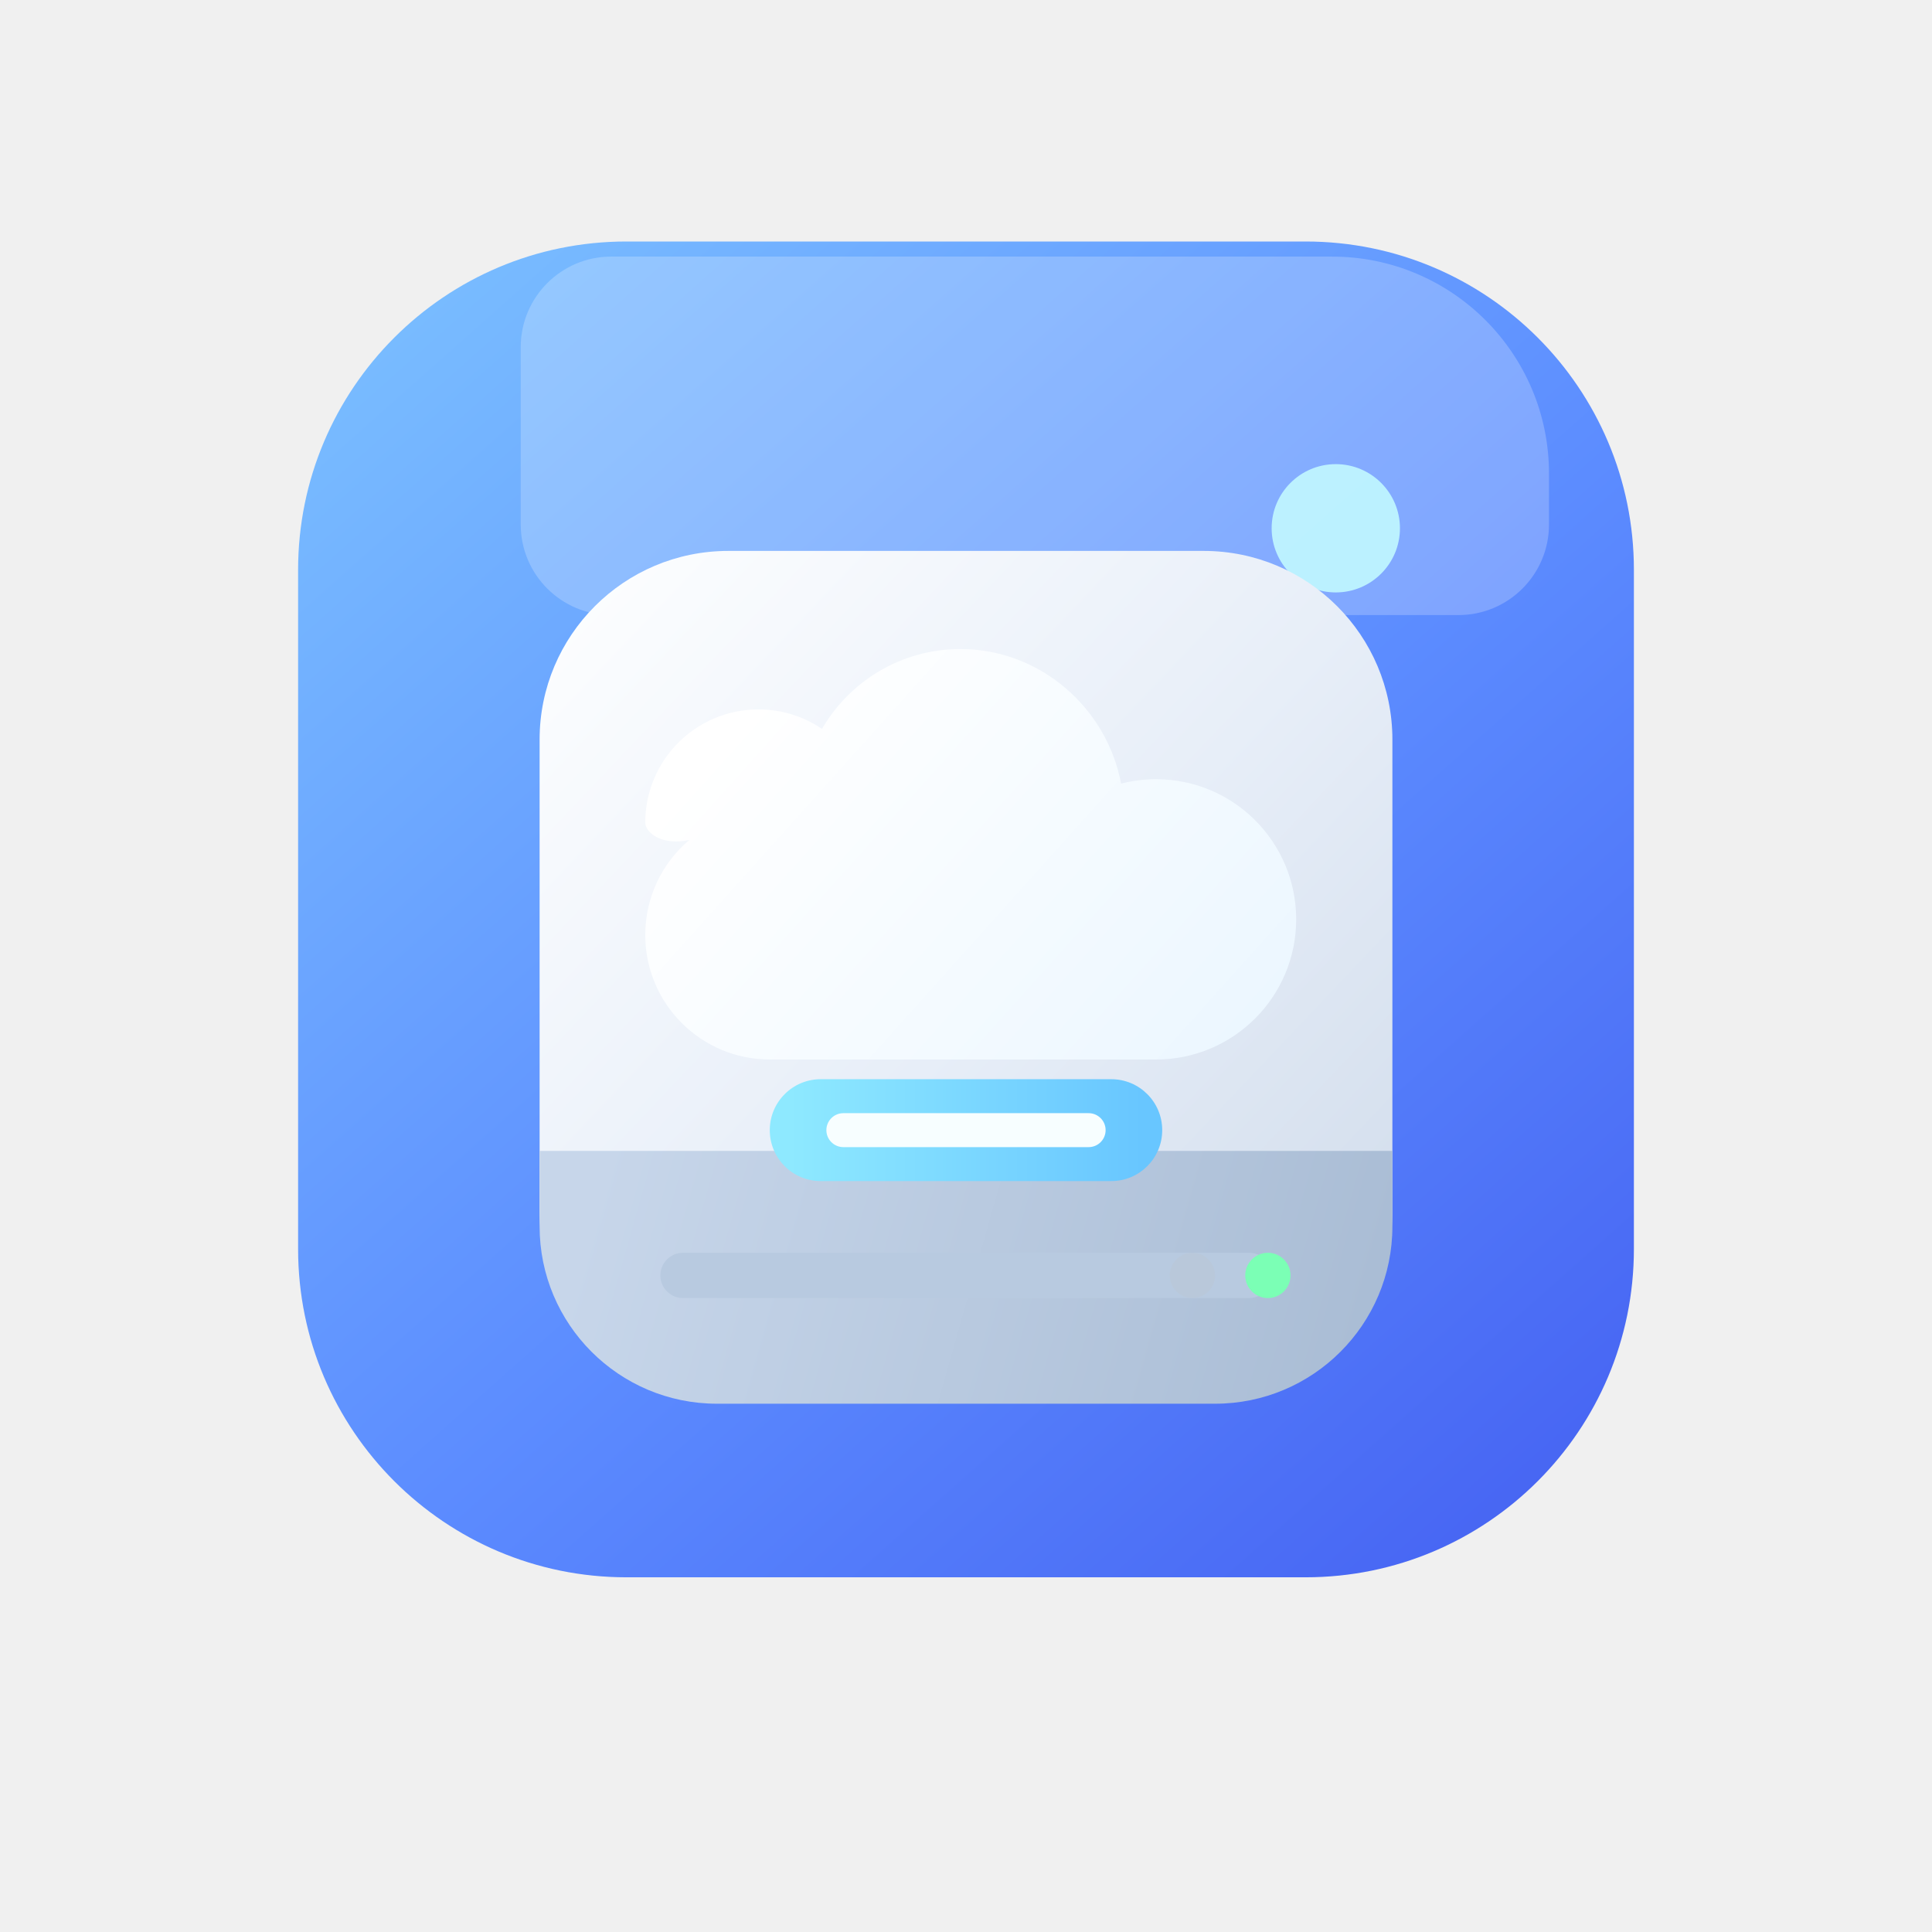
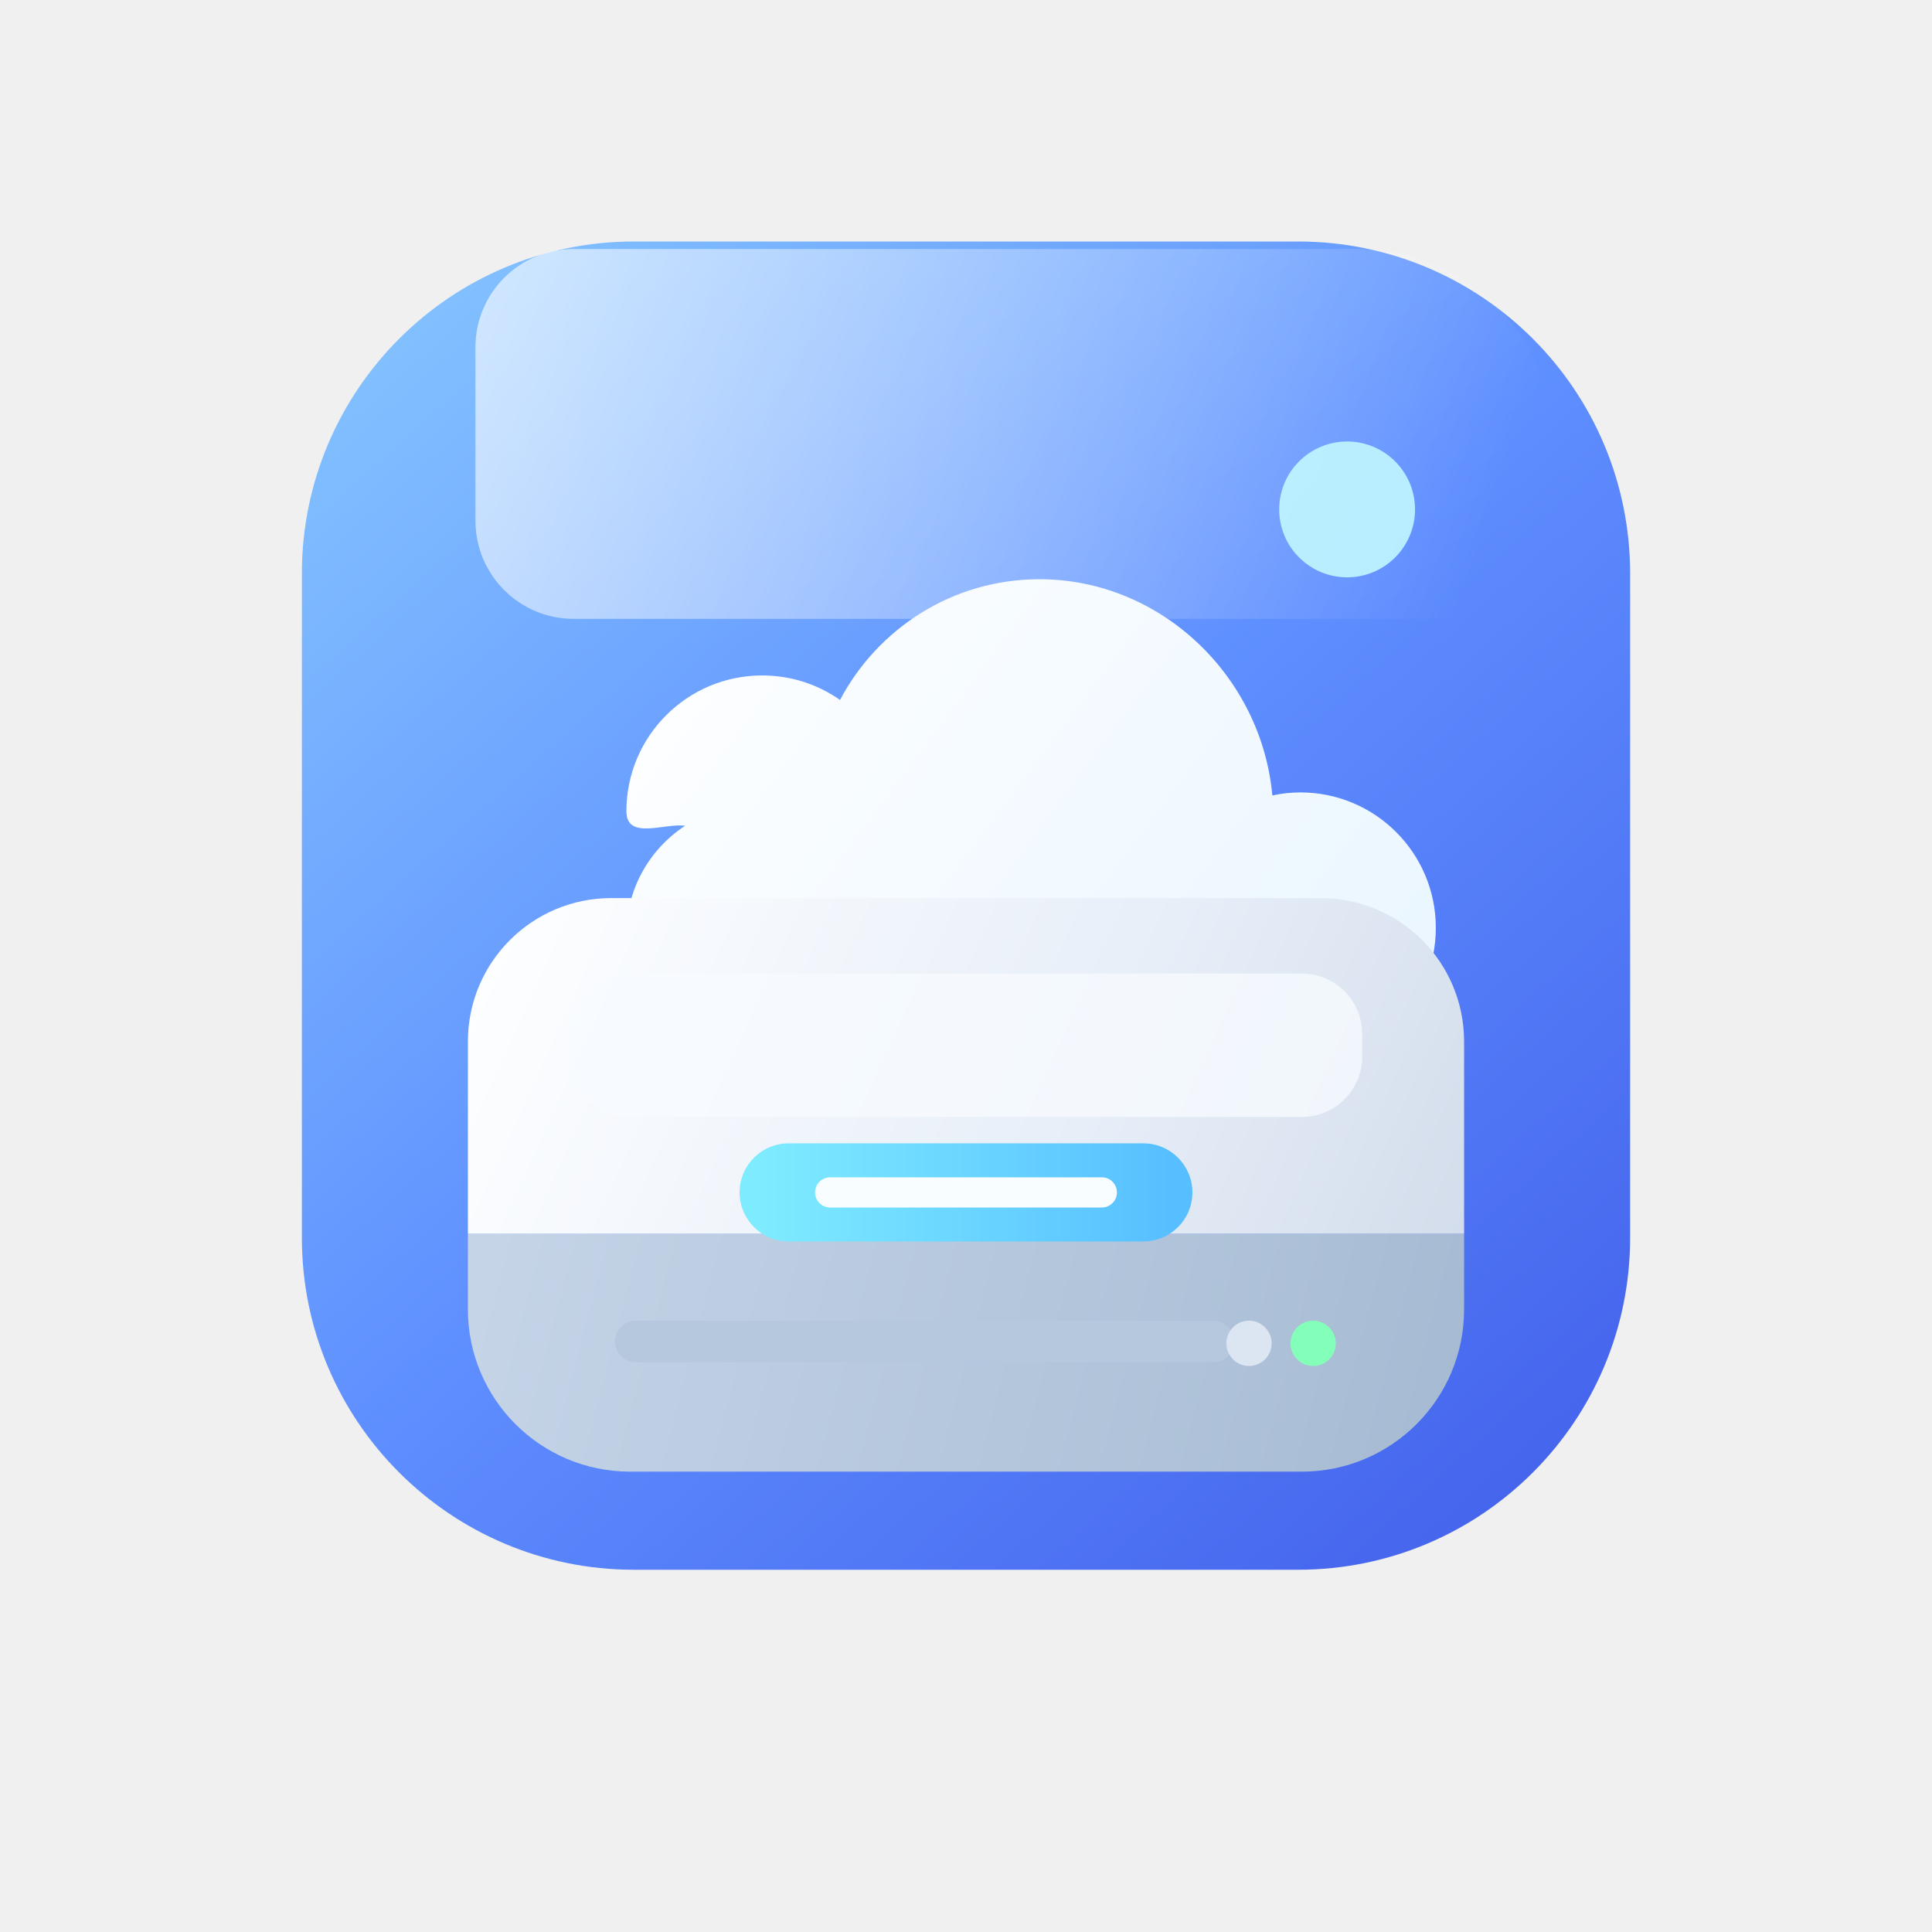
<svg xmlns="http://www.w3.org/2000/svg" width="1024" height="1024" viewBox="0 0 1024 1024" fill="none">
  <defs>
-     <linearGradient id="bg" x1="176" y1="140" x2="848" y2="896" gradientUnits="userSpaceOnUse">
-       <stop stop-color="#7BC0FF" />
-       <stop offset="0.52" stop-color="#5C8CFF" />
-       <stop offset="1" stop-color="#425CF0" />
+     <linearGradient id="bg" x1="164" y1="132" x2="852" y2="900" gradientUnits="userSpaceOnUse">
+       <stop stop-color="#87C7FF" />
+       <stop offset="0.48" stop-color="#5E8EFF" />
+       <stop offset="1" stop-color="#3F5AE8" />
    </linearGradient>
-     <linearGradient id="disk" x1="278" y1="324" x2="742" y2="764" gradientUnits="userSpaceOnUse">
-       <stop stop-color="#FDFEFF" />
-       <stop offset="0.5" stop-color="#E7EEF8" />
-       <stop offset="1" stop-color="#CDD9E9" />
+     <linearGradient id="glass" x1="252" y1="166" x2="760" y2="356" gradientUnits="userSpaceOnUse">
+       <stop stop-color="white" stop-opacity="0.62" />
+       <stop offset="1" stop-color="white" stop-opacity="0" />
    </linearGradient>
-     <linearGradient id="diskEdge" x1="312" y1="642" x2="708" y2="754" gradientUnits="userSpaceOnUse">
-       <stop stop-color="#C7D6EA" />
-       <stop offset="1" stop-color="#AABDD5" />
-     </linearGradient>
-     <linearGradient id="cloud" x1="392" y1="382" x2="646" y2="610" gradientUnits="userSpaceOnUse">
-       <stop stop-color="white" />
+     <linearGradient id="cloud" x1="320" y1="314" x2="700" y2="598" gradientUnits="userSpaceOnUse">
+       <stop stop-color="#FFFFFF" />
      <stop offset="1" stop-color="#EAF6FF" />
    </linearGradient>
-     <linearGradient id="slot" x1="418" y1="594" x2="606" y2="594" gradientUnits="userSpaceOnUse">
-       <stop stop-color="#8EE9FF" />
-       <stop offset="1" stop-color="#68C6FF" />
+     <linearGradient id="driveTop" x1="248" y1="528" x2="778" y2="770" gradientUnits="userSpaceOnUse">
+       <stop stop-color="#FDFEFF" />
+       <stop offset="0.56" stop-color="#E7EEF8" />
+       <stop offset="1" stop-color="#CED9E8" />
+     </linearGradient>
+     <linearGradient id="driveFace" x1="260" y1="664" x2="760" y2="794" gradientUnits="userSpaceOnUse">
+       <stop stop-color="#C5D4E7" />
+       <stop offset="1" stop-color="#A6BBD3" />
+     </linearGradient>
+     <linearGradient id="slot" x1="404" y1="632" x2="620" y2="632" gradientUnits="userSpaceOnUse">
+       <stop stop-color="#7EEBFF" />
+       <stop offset="1" stop-color="#57BFFF" />
    </linearGradient>
  </defs>
-   <rect x="170" y="148" width="684" height="684" rx="168" fill="#2042A0" opacity="0.08" />
-   <rect x="158" y="128" width="708" height="708" rx="174" fill="url(#bg)" />
-   <path d="M276 184C276 157.49 297.49 136 324 136H706C769.513 136 821 187.487 821 251V278C821 304.51 799.51 326 773 326H324C297.49 326 276 304.51 276 278V184Z" fill="white" fill-opacity="0.22" />
-   <circle cx="708" cy="280" r="34" fill="#C3FBFF" fill-opacity="0.88" />
-   <path d="M286 392C286 336.772 330.772 292 386 292H638C693.228 292 738 336.772 738 392V642C738 697.228 693.228 742 638 742H386C330.772 742 286 697.228 286 642V392Z" fill="url(#disk)" />
-   <path d="M286 610H738V650C738 701.915 695.915 744 644 744H380C328.085 744 286 701.915 286 650V610Z" fill="url(#diskEdge)" />
-   <path d="M342 436C342 402.863 368.863 376 402 376C414.478 376 426.067 379.811 435.666 386.332C450.316 361.099 477.644 344 509 344C551.302 344 586.608 375.148 594.209 415.333C600.126 413.822 606.328 413 612.722 413C653.752 413 687 446.248 687 487.278C687 528.308 653.752 561.556 612.722 561.556H408C371.549 561.556 342 532.007 342 495.556C342 475.369 351.069 457.301 365.342 445.195C350.964 448.433 342 441.345 342 436Z" fill="url(#cloud)" />
-   <rect x="408" y="572" width="208" height="54" rx="27" fill="url(#slot)" />
-   <rect x="438" y="590" width="148" height="18" rx="9" fill="#F7FEFF" />
-   <rect x="350" y="664" width="324" height="24" rx="12" fill="#B8CAE0" />
-   <circle cx="672" cy="676" r="12" fill="#7BFFB5" />
-   <circle cx="632" cy="676" r="12" fill="#B9C8DA" />
+   <rect x="174" y="150" width="676" height="676" rx="168" fill="#203D96" opacity="0.08" />
+   <rect x="160" y="128" width="704" height="704" rx="176" fill="url(#bg)" />
+   <path d="M252 184C252 155.281 275.281 132 304 132H720C777.438 132 824 178.562 824 236V276C824 304.719 800.719 328 772 328H304C275.281 328 252 304.719 252 276V184Z" fill="url(#glass)" />
+   <circle cx="714" cy="270" r="36" fill="#BFF5FF" fill-opacity="0.92" />
+   <path d="M332 430C332 390.235 364.235 358 404 358C419.34 358 433.559 362.803 445.227 370.984C465.235 333.097 505.019 307 550.9 307C615.446 307 668.616 358.514 674.376 421.609C679.162 420.551 684.137 420 689.24 420C728.883 420 761.02 452.137 761.02 491.78C761.02 531.423 728.883 563.56 689.24 563.56H400.48C362.661 563.56 332 532.899 332 495.08C332 471.056 344.374 449.923 363.113 437.691C352.698 436.029 332 445.605 332 430Z" fill="url(#cloud)" />
+   <ellipse cx="543" cy="582" rx="184" ry="28" fill="#3257D8" fill-opacity="0.16" />
+   <path d="M248 552C248 510.026 282.026 476 324 476H700C741.974 476 776 510.026 776 552V654H248V552Z" fill="url(#driveTop)" />
+   <path d="M248 654H776V694C776 741.496 737.496 780 690 780H334C286.504 780 248 741.496 248 694V654Z" fill="url(#driveFace)" />
+   <path d="M302 548C302 530.327 316.327 516 334 516H690C707.673 516 722 530.327 722 548V560C722 577.673 707.673 592 690 592H334C316.327 592 302 577.673 302 560V548Z" fill="#F7FBFF" fill-opacity="0.78" />
+   <rect x="392" y="606" width="240" height="52" rx="26" fill="url(#slot)" />
+   <rect x="432" y="624" width="160" height="16" rx="8" fill="#F8FEFF" />
+   <rect x="326" y="700" width="328" height="22" rx="11" fill="#B6C8DE" />
+   <circle cx="696" cy="712" r="12" fill="#84FFB9" />
+   <circle cx="662" cy="712" r="12" fill="#DCE6F3" />
</svg>
